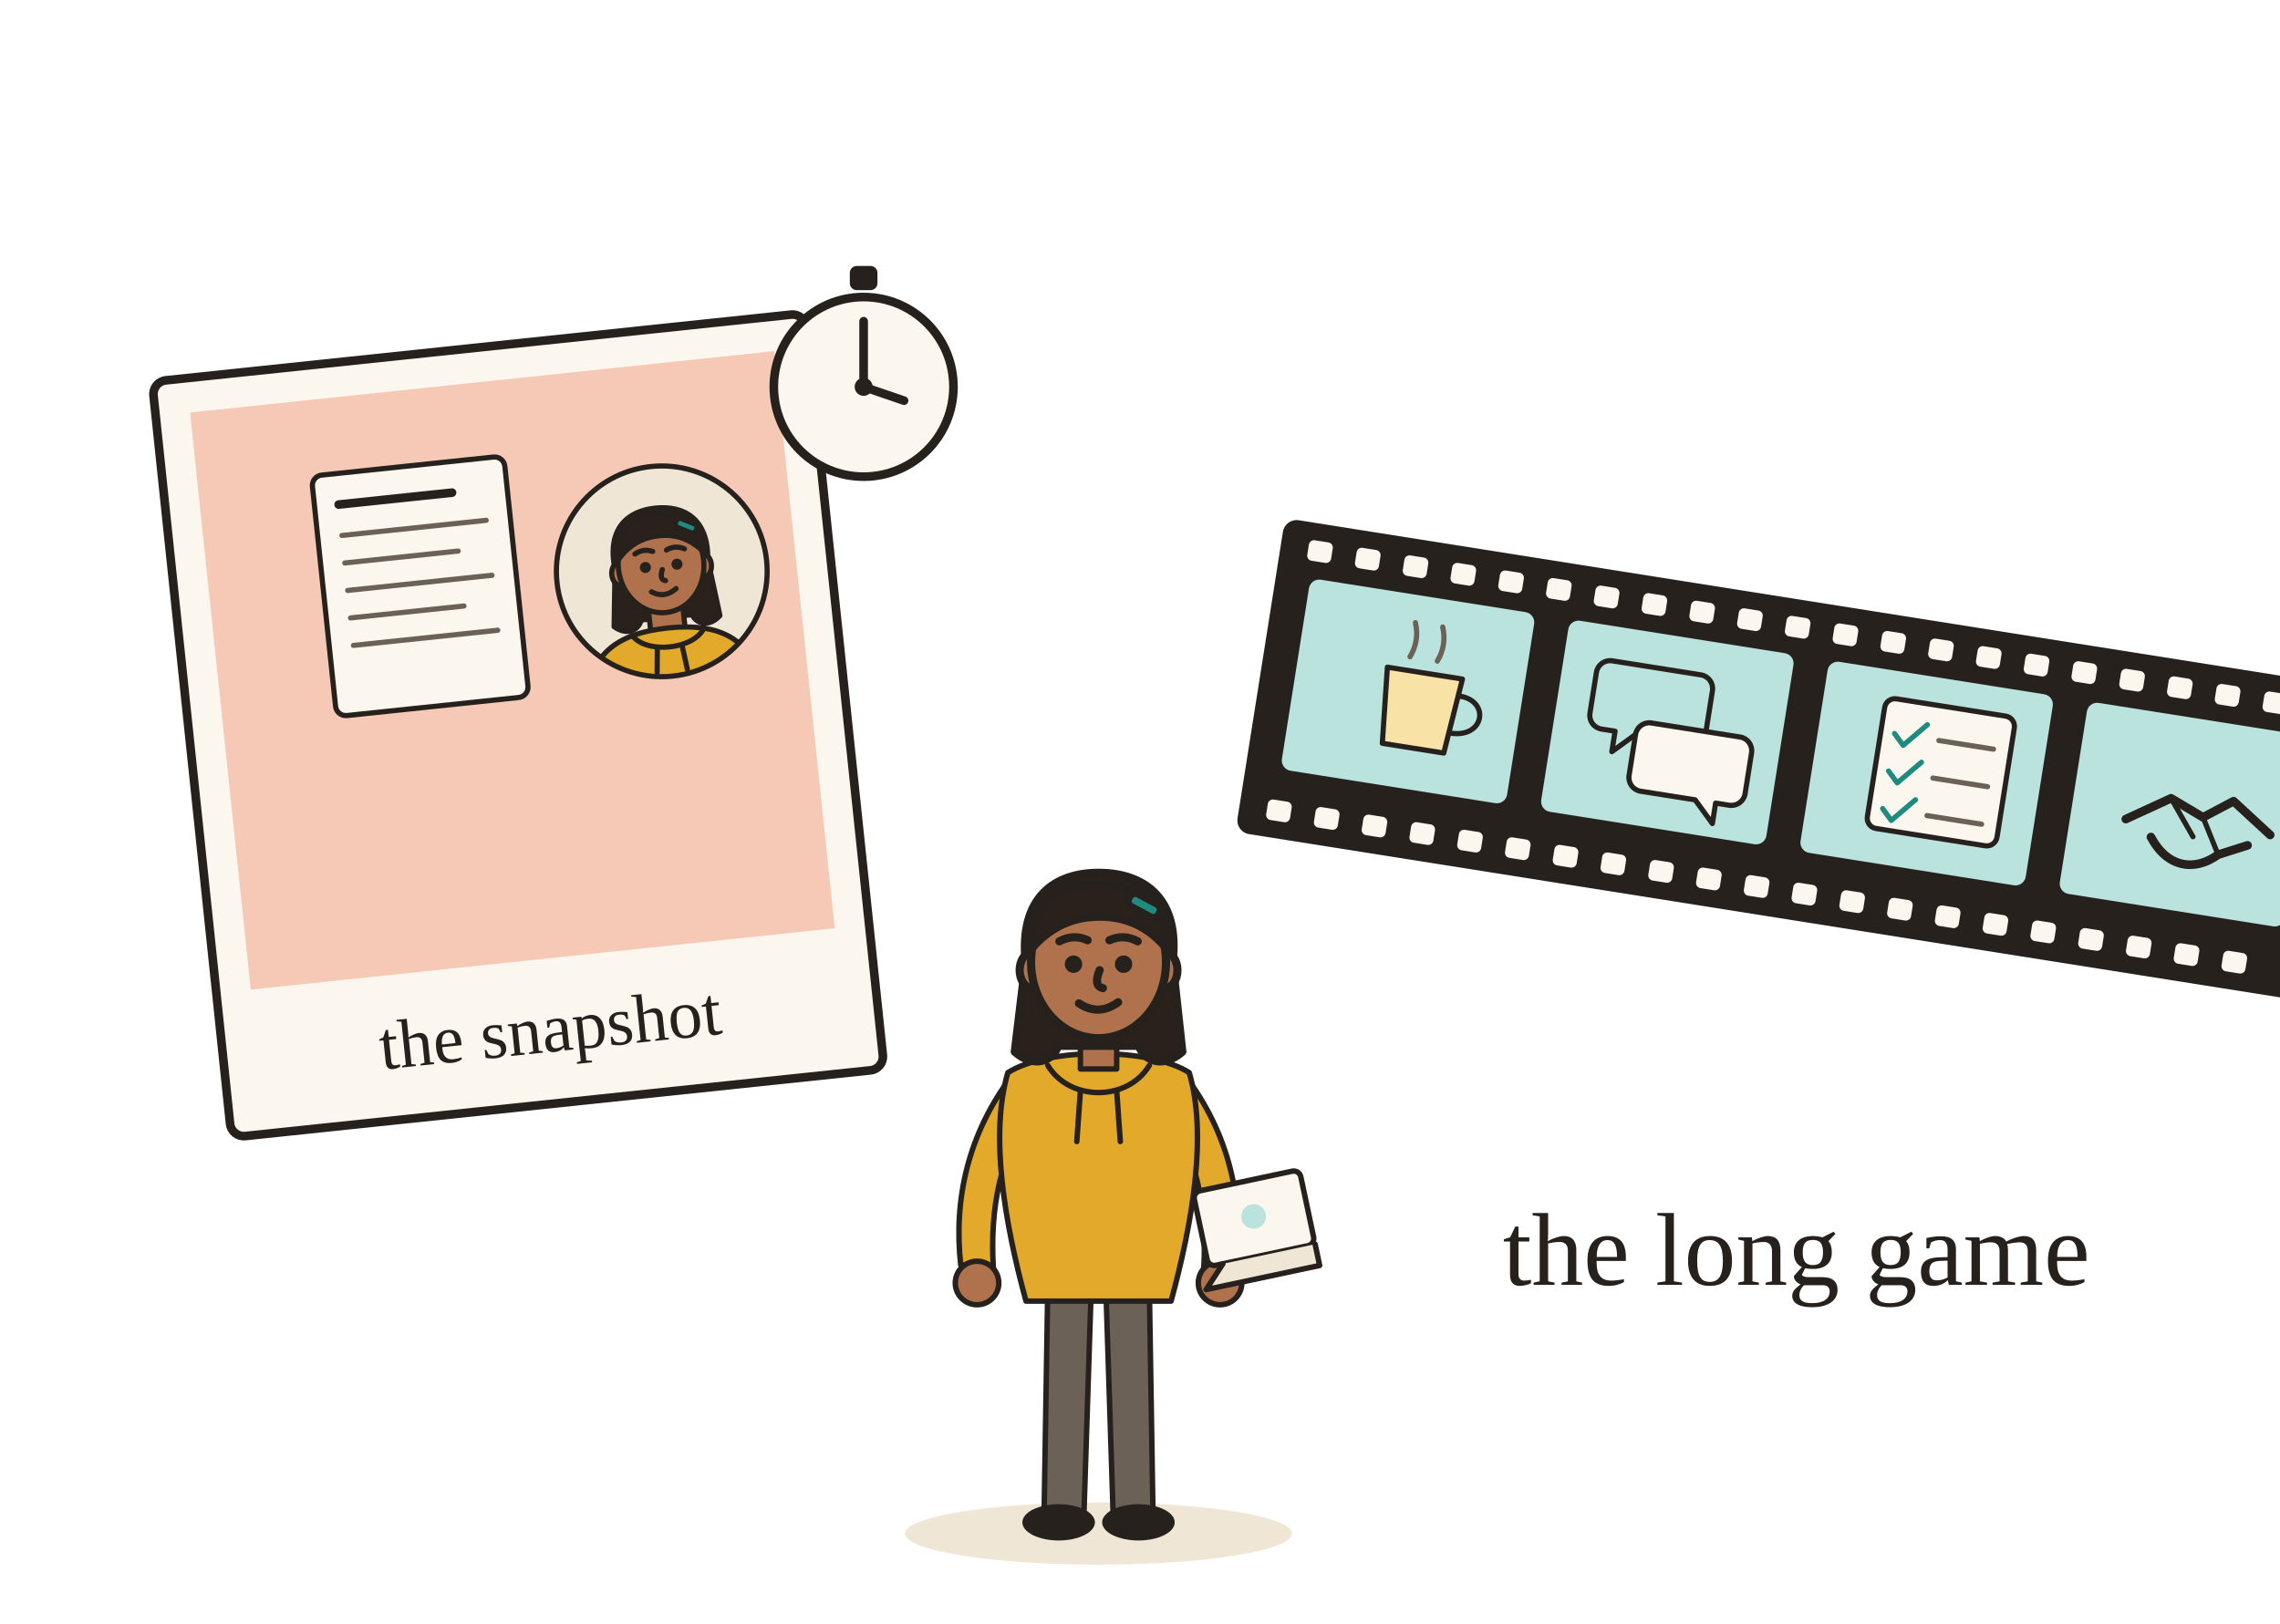
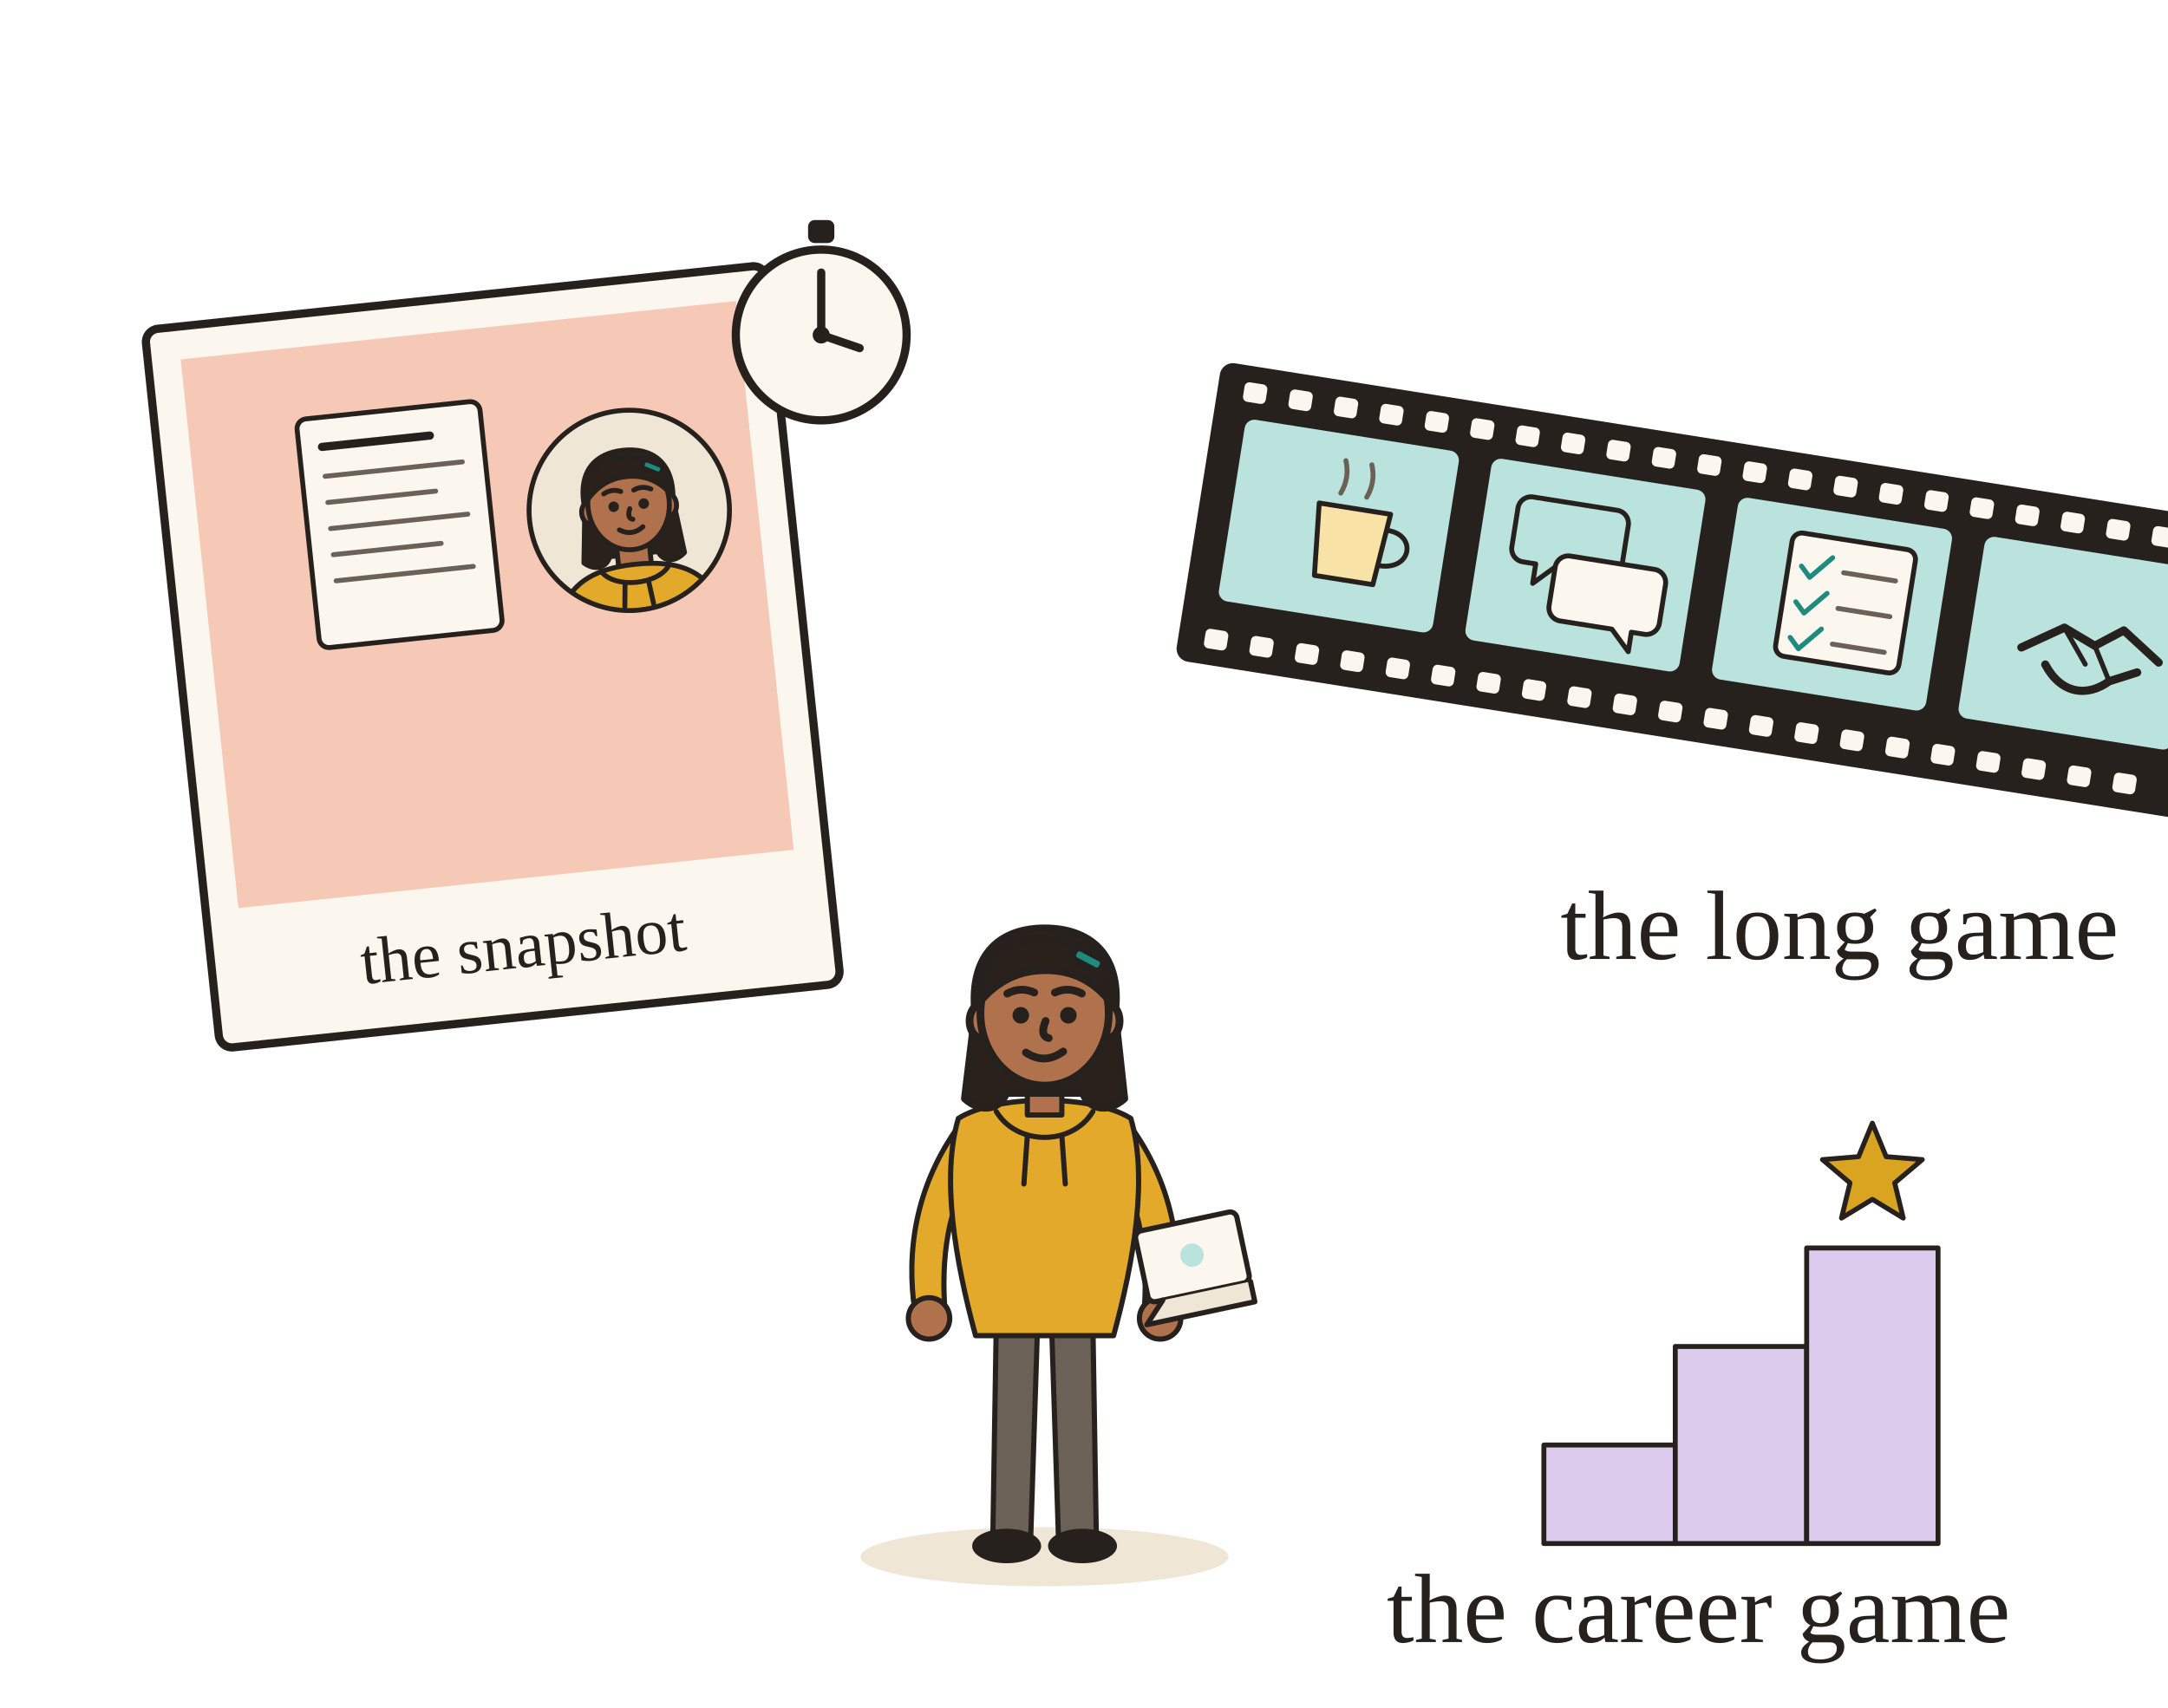
- <svg xmlns="http://www.w3.org/2000/svg" viewBox="0 0 660 470" class="fig">
+ <svg xmlns="http://www.w3.org/2000/svg" viewBox="0 0 660 520" class="fig">
  <style>
/* Figure vocabulary. Every figure's style element is an exact copy of this file
   (python3 tools/build.py --sync-figure-style). Colours come from theme tokens;
   the fallbacks are the light theme, used when a figure is opened on its own. */
.fig { font-family: var(--font-hand, "Caveat", "Segoe Print", "Comic Sans MS", cursive); }
.fig .k { fill: none; stroke: var(--fig-ink, #26211c); stroke-width: 2.5; stroke-linecap: round; stroke-linejoin: round; }
.fig .k-thin { fill: none; stroke: var(--fig-ink, #26211c); stroke-width: 1.5; stroke-linecap: round; stroke-linejoin: round; }
.fig .k-thick { fill: none; stroke: var(--fig-ink, #26211c); stroke-width: 4; stroke-linecap: round; stroke-linejoin: round; }
.fig .k-dash { stroke-dasharray: 7 8; }
.fig .k-mute { stroke: var(--fig-ink-2, #6b6156); }
.fig .k-a1 { stroke: var(--fig-a1-strong, #d2552f); }
.fig .k-a2 { stroke: var(--fig-a2-strong, #1f8a7e); }
.fig .k-a3 { stroke: var(--fig-a3-strong, #d9a521); }
.fig .k-a4 { stroke: var(--fig-a4-strong, #7b4fa0); }
.fig .k-paper { stroke: var(--fig-paper, #fbf7ef); }
.fig .f-none { fill: none; }
.fig .f-paper { fill: var(--fig-paper, #fbf7ef); }
.fig .f-soft { fill: var(--fig-soft, #efe6d6); }
.fig .f-ink { fill: var(--fig-ink, #26211c); }
.fig .f-mute { fill: var(--fig-ink-2, #6b6156); }
.fig .f-a1 { fill: var(--fig-a1, #f6c9b6); }
.fig .f-a2 { fill: var(--fig-a2, #b9e3dc); }
.fig .f-a3 { fill: var(--fig-a3, #f9e2a6); }
.fig .f-a4 { fill: var(--fig-a4, #dccbec); }
.fig .f-a1s { fill: var(--fig-a1-strong, #d2552f); }
.fig .f-a2s { fill: var(--fig-a2-strong, #1f8a7e); }
.fig .f-a3s { fill: var(--fig-a3-strong, #d9a521); }
.fig .f-a4s { fill: var(--fig-a4-strong, #7b4fa0); }
.fig .f-skin1 { fill: var(--skin-1, #f2cba8); }
.fig .f-skin2 { fill: var(--skin-2, #d9a27c); }
.fig .f-skin3 { fill: var(--skin-3, #b0724c); }
.fig .f-skin4 { fill: var(--skin-4, #7c4b2f); }
.fig .f-hair1 { fill: var(--hair-1, #2b211c); }
.fig .f-hair2 { fill: var(--hair-2, #6b4a2f); }
.fig .f-hair3 { fill: var(--hair-3, #a7a29b); }
.fig .f-hair4 { fill: var(--hair-4, #7e5bc4); }
.fig .f-dev { fill: var(--c-dev, #e3a92b); }
.fig .f-bea { fill: var(--c-bea, #2f9e7a); }
.fig .f-rex { fill: var(--c-rex, #d94f3d); }
.fig .f-meera { fill: var(--c-meera, #8e3b6b); }
.fig .f-tomas { fill: var(--c-tomas, #3c6fb0); }
.fig .f-kai { fill: var(--c-kai, #8e6fd8); }
.fig .t { fill: var(--fig-ink, #26211c); font-size: 24px; }
.fig .t-sm { font-size: 20px; }
.fig .t-lg { font-size: 30px; }
.fig .t-xl { font-size: 40px; }
.fig .t-sans { font-family: var(--font-ui, "Bricolage Grotesque", system-ui, sans-serif); font-size: 17px; letter-spacing: 0.05em; text-transform: uppercase; font-weight: 700; }
.fig .t-mid { text-anchor: middle; }
.fig .t-end { text-anchor: end; }
.fig .t-bold { font-weight: 700; }
.fig .t-mute { fill: var(--fig-ink-2, #6b6156); }
.fig .t-a1 { fill: var(--fig-a1-ink, #a53d1c); }
.fig .t-a2 { fill: var(--fig-a2-ink, #156b62); }
.fig .t-a4 { fill: var(--fig-a4-ink, #5f3a80); }
.fig .t-paper { fill: var(--fig-paper, #fbf7ef); }
</style>
-   <g transform="rotate(-6 150 210)">
-     <rect x="55.0" y="100.0" width="190" height="220" rx="4" class="f-paper k" />
-     <rect x="65.0" y="110.0" width="170" height="168" class="f-a1" />
-     <rect x="98" y="132" width="56" height="70" rx="3" class="f-paper k-thin" />
-     <path d="M105 141 L138 141" class="k" />
-     <path d="M105 150 L147 150" class="k-thin k-mute" />
-     <path d="M105 158 L138 158" class="k-thin k-mute" />
-     <path d="M105 166 L147 166" class="k-thin k-mute" />
-     <path d="M105 174 L138 174" class="k-thin k-mute" />
-     <path d="M105 182 L147 182" class="k-thin k-mute" />
-     <g transform="translate(164.0 138.0) scale(1.000)">
+   <g transform="rotate(-6 150 200)">
+     <rect x="55.0" y="90.0" width="190" height="220" rx="4" class="f-paper k" />
+     <rect x="65.0" y="100.0" width="170" height="168" class="f-a1" />
+     <rect x="98" y="122" width="56" height="70" rx="3" class="f-paper k-thin" />
+     <path d="M105 131 L138 131" class="k" />
+     <path d="M105 140 L147 140" class="k-thin k-mute" />
+     <path d="M105 148 L138 148" class="k-thin k-mute" />
+     <path d="M105 156 L147 156" class="k-thin k-mute" />
+     <path d="M105 164 L138 164" class="k-thin k-mute" />
+     <path d="M105 172 L147 172" class="k-thin k-mute" />
+     <g transform="translate(164.0 128.0) scale(1.000)">
      <defs>
        <clipPath id="c-dev-photo">
          <circle cx="32" cy="32" r="30.5" />
        </clipPath>
      </defs>
      <circle cx="32" cy="32" r="30.5" class="f-soft" />
      <g clip-path="url(#c-dev-photo)">
        <path d="M18.6 30 C17.4 18 24 13.6 32 13.6 C40.5 13.6 47 18.4 45.6 30 L47.4 46.5 C44 49.5 40.5 48.4 39.4 45.4 L24.6 45.4 C23.5 48.4 20 49.5 16.6 46.5 Z" class="f-hair1 k-thin" />
        <path d="M27 40.5 L27 49 L37 49 L37 40.5 Z" class="f-skin3 k-thin" />
        <path d="M7 68 C8 54 17 48.5 32 48.5 C47 48.5 56 54 57 68 Z" class="f-dev k-thin" />
        <path d="M21.5 49.5 C25 55.5 39 55.5 42.5 49.5" class="k-thin" />
        <path d="M28.4 54 L27.6 61" class="k-thin" />
        <path d="M35.6 54 L36.4 61" class="k-thin" />
        <ellipse cx="19.8" cy="31.5" rx="2.3" ry="3.3" class="f-skin3 k-thin" />
        <ellipse cx="44.2" cy="31.5" rx="2.3" ry="3.3" class="f-skin3 k-thin" />
        <ellipse cx="32" cy="30" rx="12.4" ry="14" class="f-skin3 k-thin" />
        <path d="M19.7 27.5 C20 18.4 26 15.2 32.6 15.6 C39.4 16 44.2 19.8 44.5 27.5 C40.4 22.6 35.4 21.2 30 21.8 C25.8 22.3 22.4 24.4 19.7 27.5 Z" class="f-hair1 k-thin" />
        <rect x="37.2" y="18.2" width="6.4" height="2.8" rx="1.2" transform="rotate(28 40.4 19.6)" class="f-a2s k-thin" />
        <circle cx="27.4" cy="30.4" r="1.6" class="f-ink" />
        <circle cx="36.6" cy="30.4" r="1.6" class="f-ink" />
        <path d="M24.8 26.2 Q27.4 24.8 30 26" class="k-thin" />
        <path d="M34 26 Q36.6 24.8 39.2 26.2" class="k-thin" />
        <path d="M32.2 31.5 Q31 34.4 32.8 34.8" class="k-thin" />
        <path d="M28.4 37.6 Q32 40 35.6 37.4" class="k-thin" />
      </g>
      <circle cx="32" cy="32" r="30.5" class="k-thin" />
    </g>
-     <text x="150.0" y="305.0" class="t t-sm t-mid">the snapshot</text>
+     <text x="150.0" y="295.0" class="t t-sm t-mid">the snapshot</text>
  </g>
-   <rect x="246" y="77" width="8" height="7" rx="2" class="f-ink" />
-   <circle cx="250" cy="112" r="26" class="f-paper k" />
-   <path d="M250 112 L250 93 M250 112 L261.7 116" class="k" />
-   <circle cx="250" cy="112" r="2.6" class="f-ink" />
-   <g transform="rotate(9 372 150)">
-     <rect x="372" y="150" width="314" height="92" rx="4" class="f-ink" />
-     <rect x="380" y="155" width="7" height="6" rx="1.5" class="f-paper" />
-     <rect x="380" y="231" width="7" height="6" rx="1.5" class="f-paper" />
-     <rect x="394" y="155" width="7" height="6" rx="1.5" class="f-paper" />
-     <rect x="394" y="231" width="7" height="6" rx="1.5" class="f-paper" />
-     <rect x="408" y="155" width="7" height="6" rx="1.5" class="f-paper" />
-     <rect x="408" y="231" width="7" height="6" rx="1.5" class="f-paper" />
-     <rect x="422" y="155" width="7" height="6" rx="1.5" class="f-paper" />
-     <rect x="422" y="231" width="7" height="6" rx="1.5" class="f-paper" />
-     <rect x="436" y="155" width="7" height="6" rx="1.5" class="f-paper" />
-     <rect x="436" y="231" width="7" height="6" rx="1.5" class="f-paper" />
-     <rect x="450" y="155" width="7" height="6" rx="1.5" class="f-paper" />
-     <rect x="450" y="231" width="7" height="6" rx="1.5" class="f-paper" />
-     <rect x="464" y="155" width="7" height="6" rx="1.5" class="f-paper" />
-     <rect x="464" y="231" width="7" height="6" rx="1.5" class="f-paper" />
-     <rect x="478" y="155" width="7" height="6" rx="1.5" class="f-paper" />
-     <rect x="478" y="231" width="7" height="6" rx="1.5" class="f-paper" />
-     <rect x="492" y="155" width="7" height="6" rx="1.5" class="f-paper" />
-     <rect x="492" y="231" width="7" height="6" rx="1.5" class="f-paper" />
-     <rect x="506" y="155" width="7" height="6" rx="1.5" class="f-paper" />
-     <rect x="506" y="231" width="7" height="6" rx="1.5" class="f-paper" />
-     <rect x="520" y="155" width="7" height="6" rx="1.5" class="f-paper" />
-     <rect x="520" y="231" width="7" height="6" rx="1.5" class="f-paper" />
-     <rect x="534" y="155" width="7" height="6" rx="1.5" class="f-paper" />
-     <rect x="534" y="231" width="7" height="6" rx="1.5" class="f-paper" />
-     <rect x="548" y="155" width="7" height="6" rx="1.5" class="f-paper" />
-     <rect x="548" y="231" width="7" height="6" rx="1.5" class="f-paper" />
-     <rect x="562" y="155" width="7" height="6" rx="1.5" class="f-paper" />
-     <rect x="562" y="231" width="7" height="6" rx="1.5" class="f-paper" />
-     <rect x="576" y="155" width="7" height="6" rx="1.5" class="f-paper" />
-     <rect x="576" y="231" width="7" height="6" rx="1.5" class="f-paper" />
-     <rect x="590" y="155" width="7" height="6" rx="1.5" class="f-paper" />
-     <rect x="590" y="231" width="7" height="6" rx="1.5" class="f-paper" />
-     <rect x="604" y="155" width="7" height="6" rx="1.5" class="f-paper" />
-     <rect x="604" y="231" width="7" height="6" rx="1.5" class="f-paper" />
-     <rect x="618" y="155" width="7" height="6" rx="1.5" class="f-paper" />
-     <rect x="618" y="231" width="7" height="6" rx="1.5" class="f-paper" />
-     <rect x="632" y="155" width="7" height="6" rx="1.5" class="f-paper" />
-     <rect x="632" y="231" width="7" height="6" rx="1.5" class="f-paper" />
-     <rect x="646" y="155" width="7" height="6" rx="1.5" class="f-paper" />
-     <rect x="646" y="231" width="7" height="6" rx="1.5" class="f-paper" />
-     <rect x="660" y="155" width="7" height="6" rx="1.5" class="f-paper" />
-     <rect x="660" y="231" width="7" height="6" rx="1.5" class="f-paper" />
-     <rect x="382" y="166" width="66" height="56" rx="3" class="f-a2" />
-     <g transform="translate(382 166)">
+   <rect x="246" y="67" width="8" height="7" rx="2" class="f-ink" />
+   <circle cx="250" cy="102" r="26" class="f-paper k" />
+   <path d="M250 102 L250 83 M250 102 L261.7 106" class="k" />
+   <circle cx="250" cy="102" r="2.6" class="f-ink" />
+   <g transform="rotate(9 372 110)">
+     <rect x="372" y="110" width="314" height="92" rx="4" class="f-ink" />
+     <rect x="380" y="115" width="7" height="6" rx="1.5" class="f-paper" />
+     <rect x="380" y="191" width="7" height="6" rx="1.5" class="f-paper" />
+     <rect x="394" y="115" width="7" height="6" rx="1.5" class="f-paper" />
+     <rect x="394" y="191" width="7" height="6" rx="1.5" class="f-paper" />
+     <rect x="408" y="115" width="7" height="6" rx="1.5" class="f-paper" />
+     <rect x="408" y="191" width="7" height="6" rx="1.5" class="f-paper" />
+     <rect x="422" y="115" width="7" height="6" rx="1.5" class="f-paper" />
+     <rect x="422" y="191" width="7" height="6" rx="1.5" class="f-paper" />
+     <rect x="436" y="115" width="7" height="6" rx="1.5" class="f-paper" />
+     <rect x="436" y="191" width="7" height="6" rx="1.5" class="f-paper" />
+     <rect x="450" y="115" width="7" height="6" rx="1.5" class="f-paper" />
+     <rect x="450" y="191" width="7" height="6" rx="1.5" class="f-paper" />
+     <rect x="464" y="115" width="7" height="6" rx="1.5" class="f-paper" />
+     <rect x="464" y="191" width="7" height="6" rx="1.5" class="f-paper" />
+     <rect x="478" y="115" width="7" height="6" rx="1.5" class="f-paper" />
+     <rect x="478" y="191" width="7" height="6" rx="1.5" class="f-paper" />
+     <rect x="492" y="115" width="7" height="6" rx="1.5" class="f-paper" />
+     <rect x="492" y="191" width="7" height="6" rx="1.5" class="f-paper" />
+     <rect x="506" y="115" width="7" height="6" rx="1.5" class="f-paper" />
+     <rect x="506" y="191" width="7" height="6" rx="1.5" class="f-paper" />
+     <rect x="520" y="115" width="7" height="6" rx="1.5" class="f-paper" />
+     <rect x="520" y="191" width="7" height="6" rx="1.5" class="f-paper" />
+     <rect x="534" y="115" width="7" height="6" rx="1.5" class="f-paper" />
+     <rect x="534" y="191" width="7" height="6" rx="1.5" class="f-paper" />
+     <rect x="548" y="115" width="7" height="6" rx="1.5" class="f-paper" />
+     <rect x="548" y="191" width="7" height="6" rx="1.5" class="f-paper" />
+     <rect x="562" y="115" width="7" height="6" rx="1.5" class="f-paper" />
+     <rect x="562" y="191" width="7" height="6" rx="1.5" class="f-paper" />
+     <rect x="576" y="115" width="7" height="6" rx="1.5" class="f-paper" />
+     <rect x="576" y="191" width="7" height="6" rx="1.5" class="f-paper" />
+     <rect x="590" y="115" width="7" height="6" rx="1.5" class="f-paper" />
+     <rect x="590" y="191" width="7" height="6" rx="1.5" class="f-paper" />
+     <rect x="604" y="115" width="7" height="6" rx="1.5" class="f-paper" />
+     <rect x="604" y="191" width="7" height="6" rx="1.5" class="f-paper" />
+     <rect x="618" y="115" width="7" height="6" rx="1.5" class="f-paper" />
+     <rect x="618" y="191" width="7" height="6" rx="1.5" class="f-paper" />
+     <rect x="632" y="115" width="7" height="6" rx="1.5" class="f-paper" />
+     <rect x="632" y="191" width="7" height="6" rx="1.5" class="f-paper" />
+     <rect x="646" y="115" width="7" height="6" rx="1.5" class="f-paper" />
+     <rect x="646" y="191" width="7" height="6" rx="1.5" class="f-paper" />
+     <rect x="660" y="115" width="7" height="6" rx="1.5" class="f-paper" />
+     <rect x="660" y="191" width="7" height="6" rx="1.5" class="f-paper" />
+     <rect x="382" y="126" width="66" height="56" rx="3" class="f-a2" />
+     <g transform="translate(382 126)">
      <g transform="translate(26 22) scale(1.0)">
        <path d="M0 0 L2 22 L20 22 L22 0 Z" class="f-a3 k-thin" />
        <path d="M22 5 C31 5 31 16 21 16" class="k-thin" />
        <path d="M6 -4 Q8 -9 6 -14 M14 -4 Q16 -9 14 -14" class="k-thin k-mute" />
      </g>
    </g>
-     <rect x="458" y="166" width="66" height="56" rx="3" class="f-a2" />
-     <g transform="translate(458 166)">
+     <rect x="458" y="126" width="66" height="56" rx="3" class="f-a2" />
+     <g transform="translate(458 126)">
      <g transform="translate(14 10) scale(1.0)">
        <path d="M0 0 h26 a4 4 0 0 1 4 4 v12 a4 4 0 0 1 -4 4 h-16 l-6 6 v-6 h-4 a4 4 0 0 1 -4 -4 v-12 a4 4 0 0 1 4 -4 z" class="f-a2 k-thin" />
        <path d="M14 16 h26 a4 4 0 0 1 4 4 v12 a4 4 0 0 1 -4 4 h-4 v6 l-6 -6 h-16 a4 4 0 0 1 -4 -4 v-12 a4 4 0 0 1 4 -4 z" class="f-paper k-thin" />
      </g>
    </g>
-     <rect x="534" y="166" width="66" height="56" rx="3" class="f-a2" />
-     <g transform="translate(534 166)">
+     <rect x="534" y="126" width="66" height="56" rx="3" class="f-a2" />
+     <g transform="translate(534 126)">
      <g transform="translate(18 12) scale(1.0)">
        <rect x="0" y="-4" width="38" height="38" rx="3" class="f-paper k-thin" />
        <path d="M4 6 l3 3 l6 -7" class="k-thin k-a2" />
        <path d="M17 6 h16" class="k-thin k-mute" />
        <path d="M4 17 l3 3 l6 -7" class="k-thin k-a2" />
        <path d="M17 17 h16" class="k-thin k-mute" />
        <path d="M4 28 l3 3 l6 -7" class="k-thin k-a2" />
        <path d="M17 28 h16" class="k-thin k-mute" />
      </g>
    </g>
-     <rect x="610" y="166" width="66" height="56" rx="3" class="f-a2" />
-     <g transform="translate(610 166)">
+     <rect x="610" y="126" width="66" height="56" rx="3" class="f-a2" />
+     <g transform="translate(610 126)">
      <g transform="translate(16 18) scale(1.0)">
        <path d="M0 14 L12 6 L22 10 L30 4 L42 12" class="k" />
        <path d="M8 18 C14 26 22 26 28 20 L36 16" class="k" />
        <path d="M12 6 L20 16 M22 10 L28 20" class="k-thin" />
      </g>
    </g>
  </g>
-   <text x="520.0" y="372.0" class="t t-lg t-mid">the long game</text>
-   <ellipse cx="318" cy="444" rx="56" ry="9" class="f-soft" />
-   <g transform="translate(318.0 446.0) scale(1.050)">
+   <text x="560.0" y="292.0" class="t t-lg t-mid">the long game</text>
+   <rect x="470" y="440" width="40" height="30" class="f-a4 k-thin" />
+   <rect x="510" y="410" width="40" height="60" class="f-a4 k-thin" />
+   <rect x="550" y="380" width="40" height="90" class="f-a4 k-thin" />
+   <path d="M570.0 342.0 L574.2 352.2 L585.2 353.1 L576.8 360.2 L579.4 370.9 L570.0 365.2 L560.6 370.9 L563.2 360.2 L554.8 353.1 L565.8 352.2 Z" class="f-a3s k-thin" />
+   <text x="612.0" y="500.0" class="t t-lg t-end">the career game</text>
+   <ellipse cx="318" cy="474" rx="56" ry="9" class="f-soft" />
+   <g transform="translate(318.0 476.0) scale(1.050)">
    <path d="M-14 -70 L-15 -8 L-4 -8 L-2 -70 Z" class="f-mute k-thin" />
    <path d="M2 -70 L4 -8 L15 -8 L14 -70 Z" class="f-mute k-thin" />
    <ellipse cx="-11" cy="-5" rx="10" ry="5" class="f-ink" />
    <ellipse cx="11" cy="-5" rx="10" ry="5" class="f-ink" />
    <path d="M-24 -128 C-36 -112 -40 -94 -38 -76 L-29 -75 C-30 -92 -27 -106 -19 -118 Z" class="f-dev k-thin" />
    <path d="M24 -128 C36 -112 40 -94 38 -76 L29 -75 C30 -92 27 -106 19 -118 Z" class="f-dev k-thin" />
    <circle cx="-33.5" cy="-71" r="6" class="f-skin3 k-thin" />
    <circle cx="33.5" cy="-71" r="6" class="f-skin3 k-thin" />
    <path d="M-25 -129 C-30 -112 -26 -88 -20 -66 L20 -66 C26 -88 30 -112 25 -129 C14 -136 -14 -136 -25 -129 Z" class="f-dev k-thin" />
    <path d="M-14 -131 C-8 -121 8 -121 14 -131" class="k-thin" />
    <path d="M-5 -124 L-6 -110 M5 -124 L6 -110" class="k-thin" />
    <path d="M-5 -142 L-5 -130 L5 -130 L5 -142 Z" class="f-skin3 k-thin" />
    <g transform="translate(-48.0 -204.5) scale(1.5)">
      <path d="M18.6 30 C17.4 18 24 13.6 32 13.6 C40.5 13.6 47 18.4 45.6 30 L47.4 46.5 C44 49.5 40.5 48.4 39.4 45.4 L24.6 45.4 C23.5 48.4 20 49.5 16.6 46.5 Z" class="f-hair1 k-thin" />
      <ellipse cx="19.8" cy="31.5" rx="2.3" ry="3.3" class="f-skin3 k-thin" />
      <ellipse cx="44.2" cy="31.5" rx="2.3" ry="3.3" class="f-skin3 k-thin" />
      <ellipse cx="32" cy="30" rx="12.4" ry="14" class="f-skin3 k-thin" />
      <path d="M19.7 27.5 C20 18.4 26 15.2 32.6 15.6 C39.4 16 44.2 19.8 44.5 27.5 C40.4 22.6 35.4 21.2 30 21.8 C25.8 22.3 22.4 24.4 19.7 27.5 Z" class="f-hair1 k-thin" />
      <rect x="37.2" y="18.2" width="6.4" height="2.8" rx="1.2" transform="rotate(28 40.4 19.6)" class="f-a2s k-thin" />
      <circle cx="27.4" cy="30.4" r="1.6" class="f-ink" />
      <circle cx="36.6" cy="30.4" r="1.6" class="f-ink" />
      <path d="M24.8 26.2 Q27.4 24.8 30 26" class="k-thin" />
      <path d="M34 26 Q36.6 24.8 39.2 26.2" class="k-thin" />
      <path d="M32.2 31.5 Q31 34.4 32.8 34.8" class="k-thin" />
      <path d="M28.4 37.6 Q32 40 35.6 37.4" class="k-thin" />
    </g>
    <g transform="translate(26 -96) rotate(-12)">
      <rect x="0" y="0" width="30" height="21" rx="2" class="f-paper k-thin" />
      <path d="M4 21 L-2 27 L30 27 L30 21" class="f-soft k-thin" />
      <circle cx="15" cy="10" r="3.4" class="f-a2" />
    </g>
  </g>
</svg>
